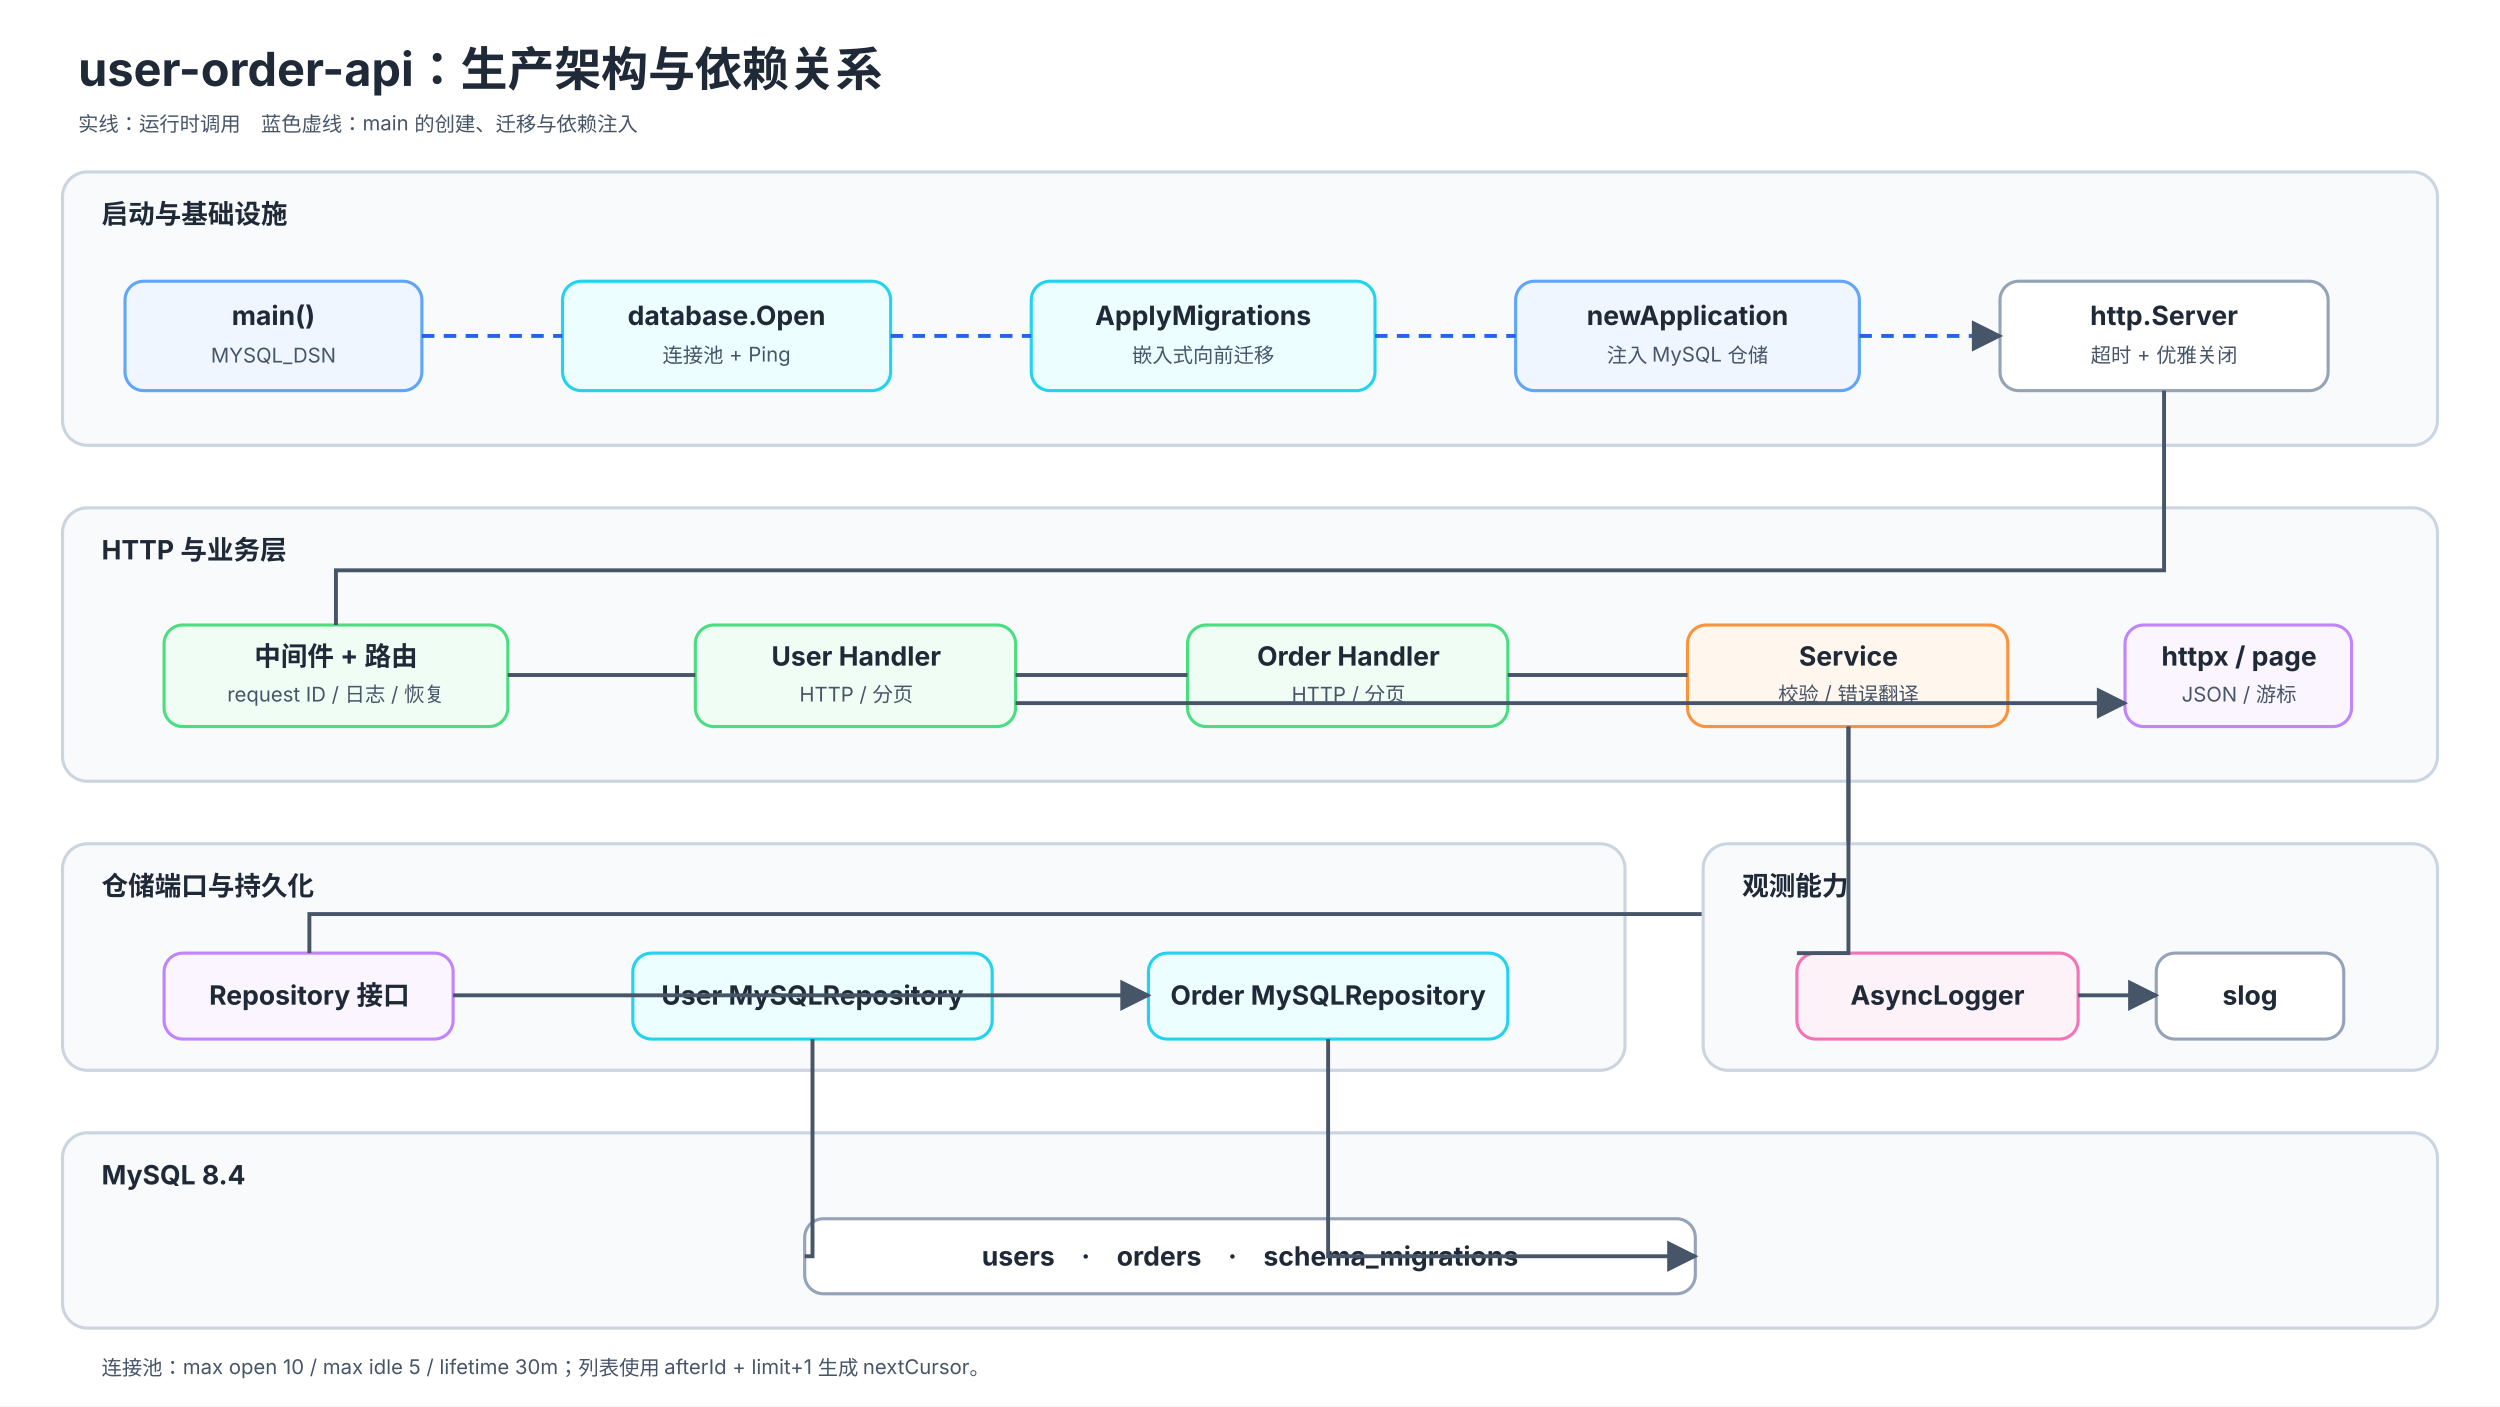
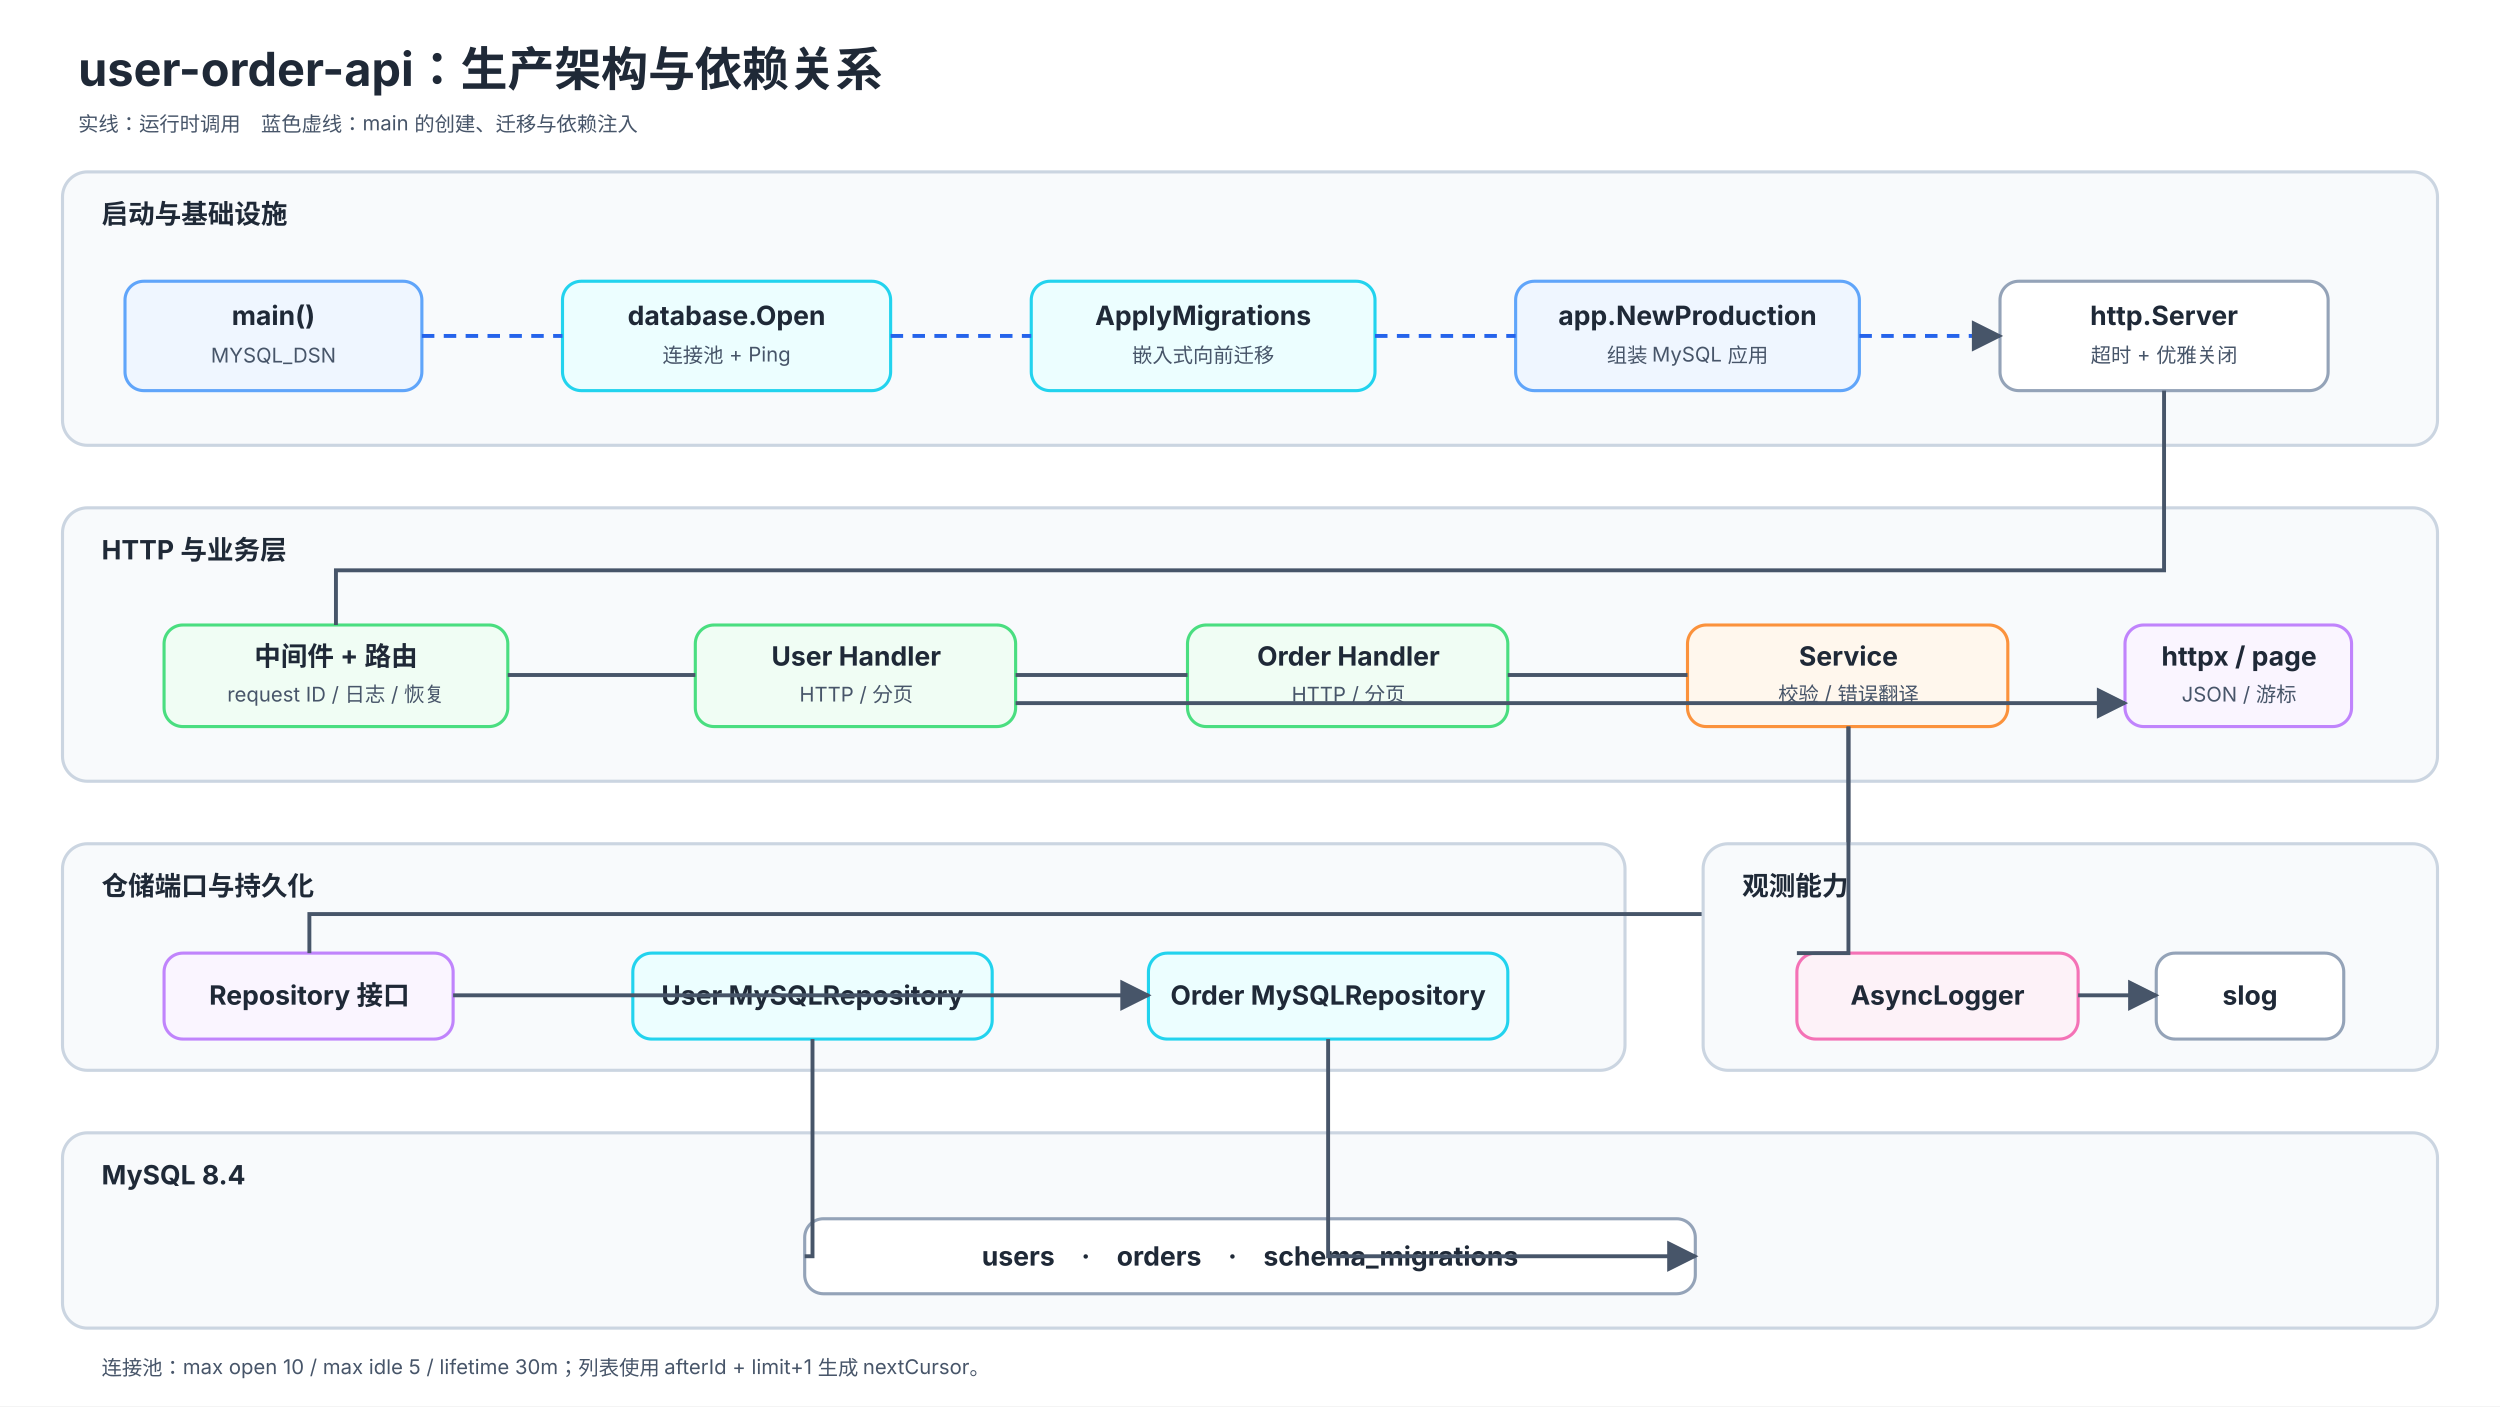
<svg xmlns="http://www.w3.org/2000/svg" width="1600" height="900" viewBox="0 0 1600 900" role="img" aria-labelledby="title desc">
  <defs>
    <marker id="a" viewBox="0 0 10 10" refX="9" refY="5" markerWidth="8" markerHeight="8" orient="auto">
      <path d="M0 0 10 5 0 10z" fill="#475569" />
    </marker>
    <style>text{font-family:-apple-system,BlinkMacSystemFont,'Segoe UI','PingFang SC','Microsoft YaHei',sans-serif;fill:#1f2937}.t{font-size:30px;font-weight:700}.g{fill:#f8fafc;stroke:#cbd5e1;stroke-width:2}.n{fill:#fff;stroke:#94a3b8;stroke-width:2}.e{fill:#eff6ff;stroke:#60a5fa}.h{fill:#f0fdf4;stroke:#4ade80}.v{fill:#fff7ed;stroke:#fb923c}.p{fill:#faf5ff;stroke:#c084fc}.d{fill:#ecfeff;stroke:#22d3ee}.r{fill:#fdf2f8;stroke:#f472b6}.nt{font-size:17px;font-weight:700}.ns{font-size:13px;fill:#475569}.l{stroke:#475569;stroke-width:2.5;fill:none;marker-end:url(#a)}.i{stroke:#2563eb;stroke-width:2.5;stroke-dasharray:8 6;fill:none;marker-end:url(#a)}</style>
  </defs>
  <rect width="1600" height="900" fill="#fff" />
  <text x="50" y="55" class="t">user-order-api：生产架构与依赖关系</text>
  <text x="50" y="84" class="ns">实线：运行时调用　蓝色虚线：main 的创建、迁移与依赖注入</text>
  <rect x="40" y="110" width="1520" height="175" rx="16" class="g" />
  <text x="65" y="143" class="nt">启动与基础设施</text>
  <g text-anchor="middle">
    <rect x="80" y="180" width="190" height="70" rx="12" class="n e" />
    <text x="175" y="208" class="nt">main()</text>
    <text x="175" y="232" class="ns">MYSQL_DSN</text>
    <rect x="360" y="180" width="210" height="70" rx="12" class="n d" />
    <text x="465" y="208" class="nt">database.Open</text>
    <text x="465" y="232" class="ns">连接池 + Ping</text>
    <rect x="660" y="180" width="220" height="70" rx="12" class="n d" />
    <text x="770" y="208" class="nt">ApplyMigrations</text>
    <text x="770" y="232" class="ns">嵌入式向前迁移</text>
    <rect x="970" y="180" width="220" height="70" rx="12" class="n e" />
-     <text x="1080" y="208" class="nt">newApplication</text>
-     <text x="1080" y="232" class="ns">注入 MySQL 仓储</text>
+     <text x="1080" y="208" class="nt">app.NewProduction</text>
+     <text x="1080" y="232" class="ns">组装 MySQL 应用</text>
    <rect x="1280" y="180" width="210" height="70" rx="12" class="n" />
    <text x="1385" y="208" class="nt">http.Server</text>
    <text x="1385" y="232" class="ns">超时 + 优雅关闭</text>
  </g>
  <path d="M270 215H360M570 215H660M880 215H970M1190 215H1280" class="i" />
  <rect x="40" y="325" width="1520" height="175" rx="16" class="g" />
  <text x="65" y="358" class="nt">HTTP 与业务层</text>
  <g text-anchor="middle">
    <rect x="105" y="400" width="220" height="65" rx="12" class="n h" />
    <text x="215" y="426" class="nt">中间件 + 路由</text>
    <text x="215" y="449" class="ns">request ID / 日志 / 恢复</text>
    <rect x="445" y="400" width="205" height="65" rx="12" class="n h" />
    <text x="548" y="426" class="nt">User Handler</text>
    <text x="548" y="449" class="ns">HTTP / 分页</text>
    <rect x="760" y="400" width="205" height="65" rx="12" class="n h" />
    <text x="863" y="426" class="nt">Order Handler</text>
    <text x="863" y="449" class="ns">HTTP / 分页</text>
    <rect x="1080" y="400" width="205" height="65" rx="12" class="n v" />
    <text x="1183" y="426" class="nt">Service</text>
    <text x="1183" y="449" class="ns">校验 / 错误翻译</text>
    <rect x="1360" y="400" width="145" height="65" rx="12" class="n p" />
    <text x="1433" y="426" class="nt">httpx / page</text>
    <text x="1433" y="449" class="ns">JSON / 游标</text>
  </g>
  <path d="M1385 250V365H215V400M325 432H445M650 432H760M965 432H1080M650 450H1360M965 450H1360" class="l" />
  <rect x="40" y="540" width="1000" height="145" rx="16" class="g" />
  <text x="65" y="573" class="nt">仓储端口与持久化</text>
  <g text-anchor="middle">
    <rect x="105" y="610" width="185" height="55" rx="12" class="n p" />
    <text x="198" y="643" class="nt">Repository 接口</text>
    <rect x="405" y="610" width="230" height="55" rx="12" class="n d" />
    <text x="520" y="643" class="nt">User MySQLRepository</text>
    <rect x="735" y="610" width="230" height="55" rx="12" class="n d" />
    <text x="850" y="643" class="nt">Order MySQLRepository</text>
  </g>
  <path d="M1183 465V585H198V610M290 637H405M290 637H735" class="l" />
  <rect x="1090" y="540" width="470" height="145" rx="16" class="g" />
  <text x="1115" y="573" class="nt">观测能力</text>
  <rect x="1150" y="610" width="180" height="55" rx="12" class="n r" />
  <text x="1240" y="643" text-anchor="middle" class="nt">AsyncLogger</text>
  <rect x="1380" y="610" width="120" height="55" rx="12" class="n" />
  <text x="1440" y="643" text-anchor="middle" class="nt">slog</text>
  <path d="M1183 465V610H1150M1330 637H1380" class="l" />
  <rect x="40" y="725" width="1520" height="125" rx="16" class="g" />
  <text x="65" y="758" class="nt">MySQL 8.4</text>
  <rect x="515" y="780" width="570" height="48" rx="12" class="n" />
  <text x="800" y="810" text-anchor="middle" class="nt">users　·　orders　·　schema_migrations</text>
  <path d="M520 665V804H515M850 665V804H1085" class="l" />
  <text x="65" y="880" class="ns">连接池：max open 10 / max idle 5 / lifetime 30m；列表使用 afterId + limit+1 生成 nextCursor。</text>
</svg>
